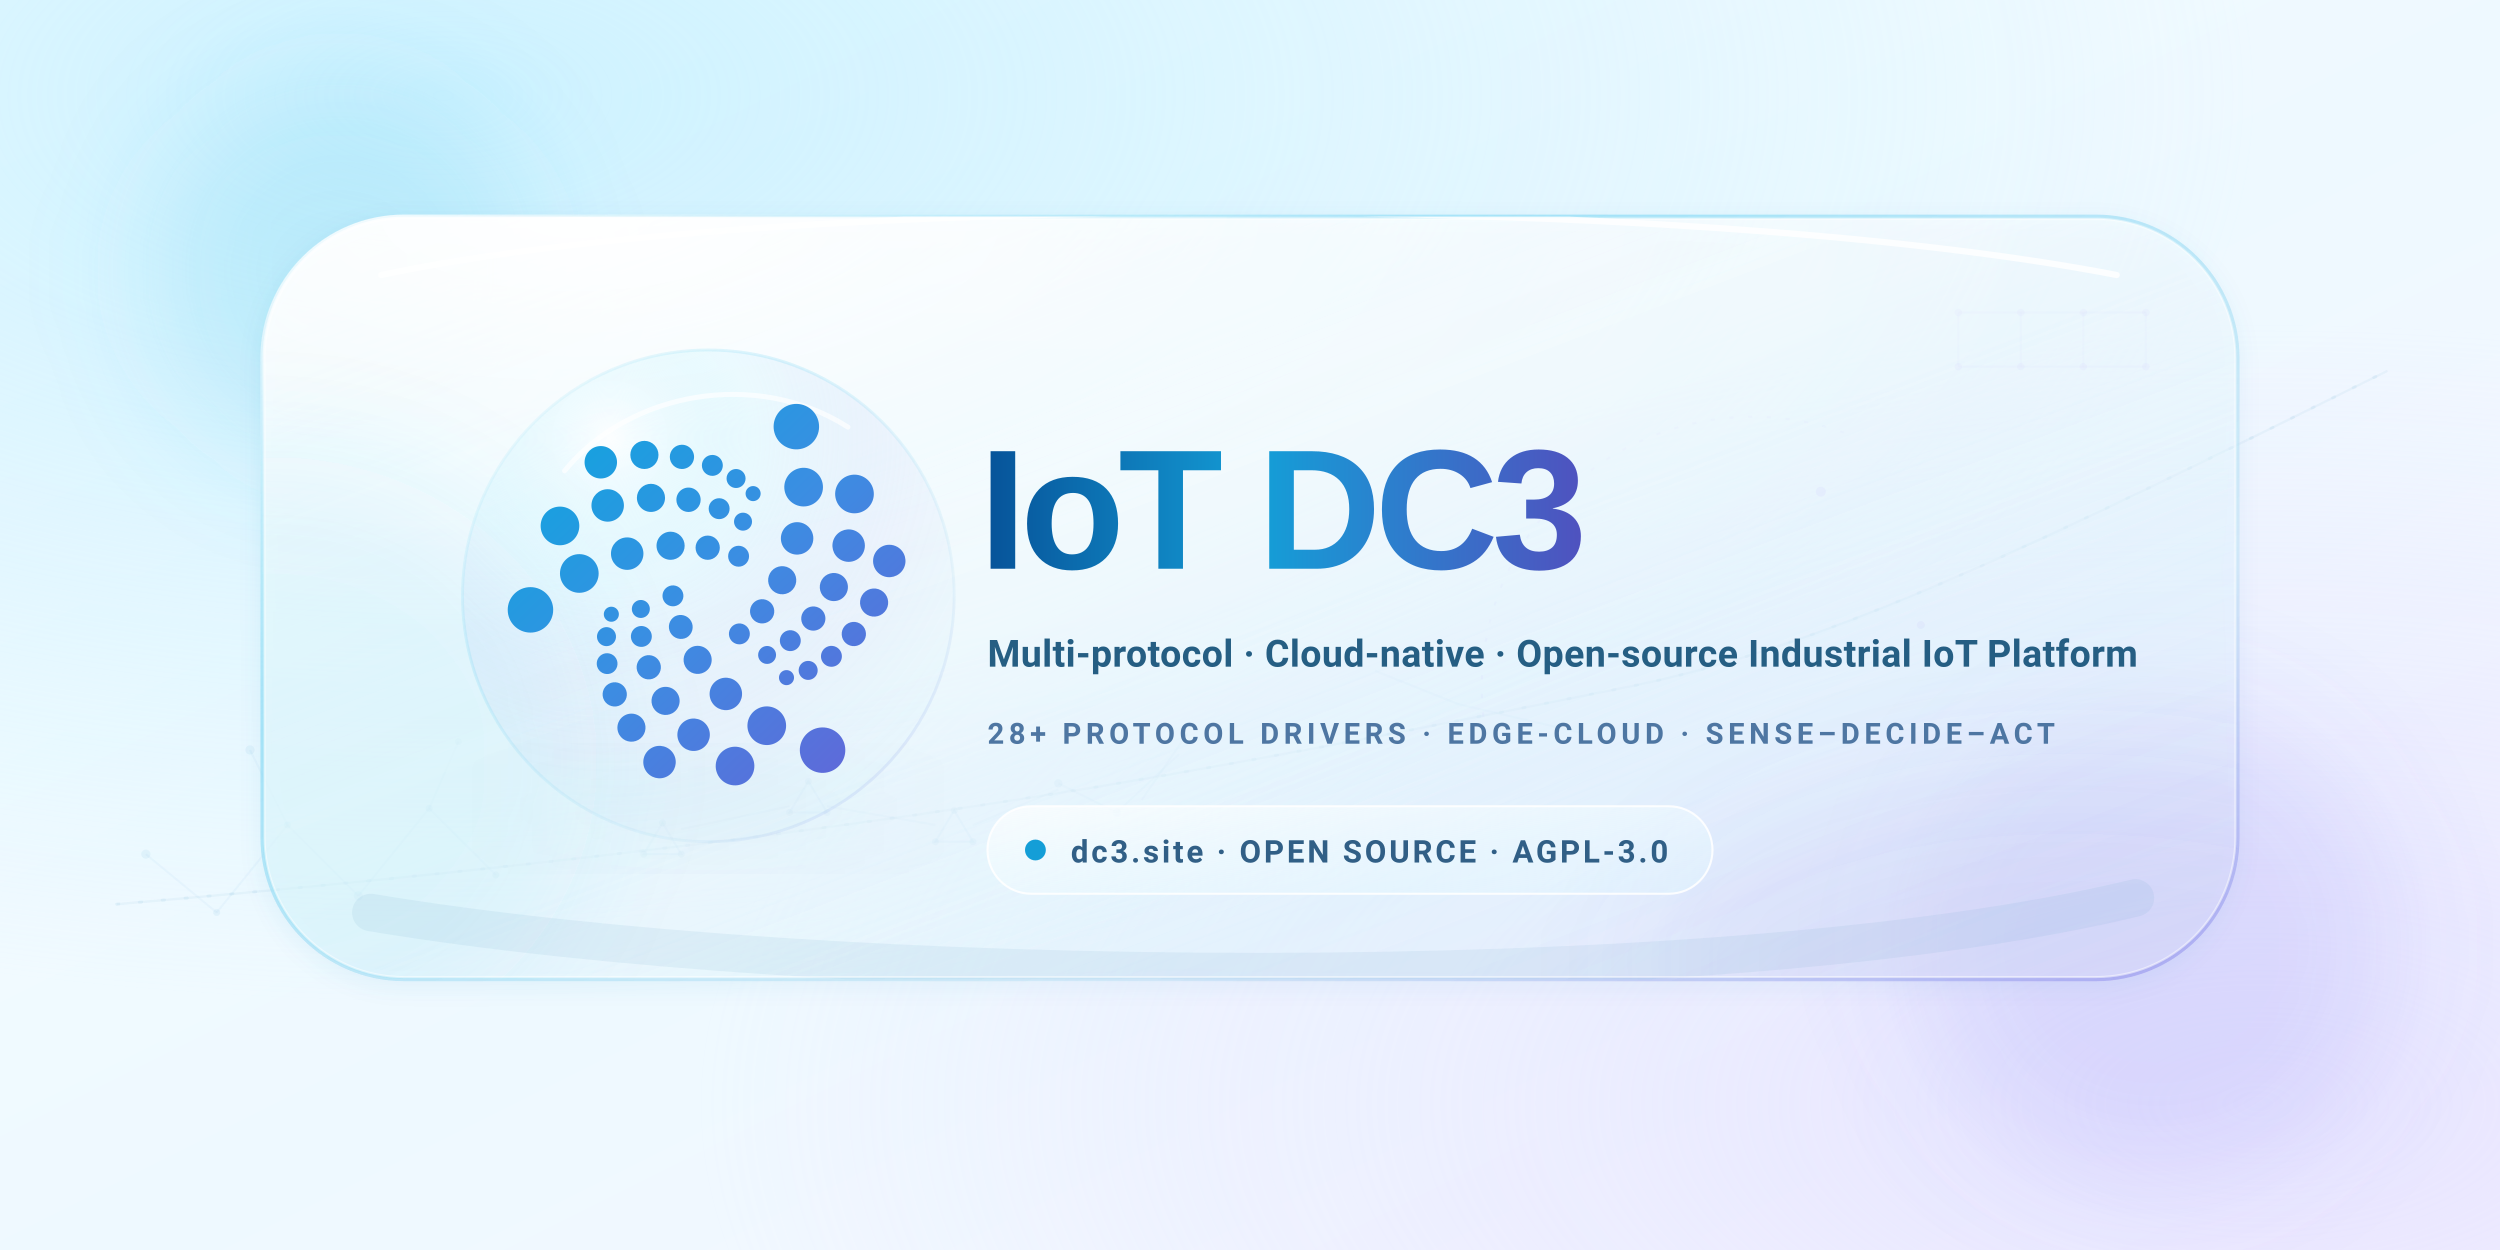
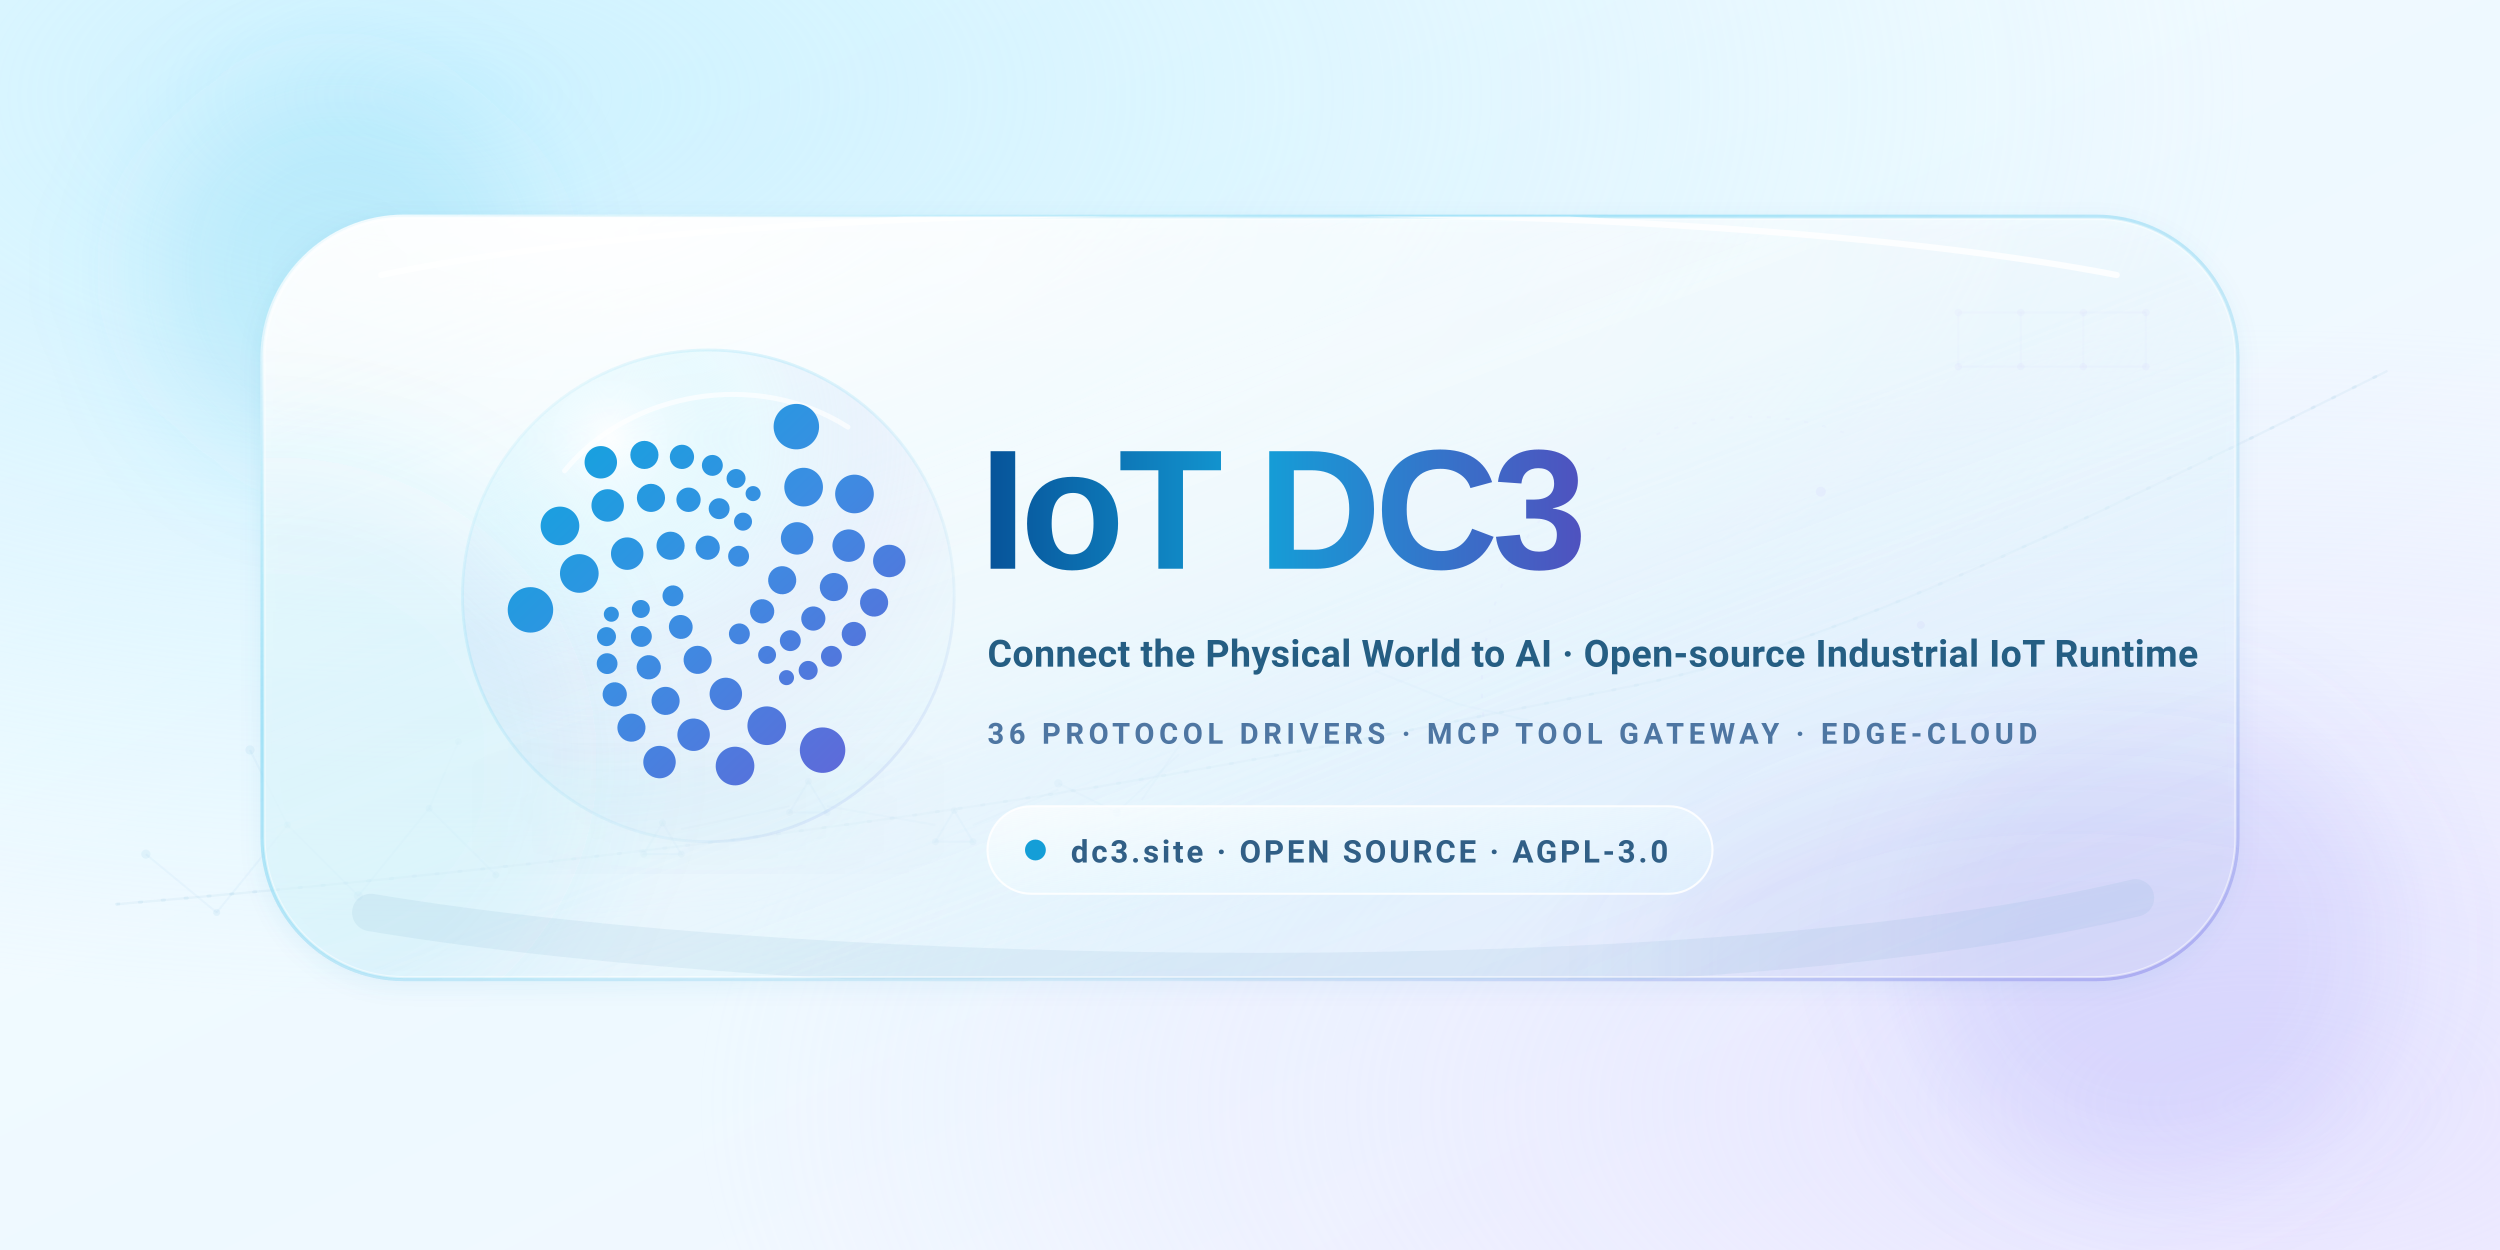
<svg xmlns="http://www.w3.org/2000/svg" width="1200" height="600" viewBox="0 0 1200 600" font-family="'Segoe UI','PingFang SC',Roboto,Arial,sans-serif">
  <defs>
    <linearGradient id="bg" x1="0" y1="0" x2="1" y2="1">
      <stop offset="0" stop-color="#f9fdff" />
      <stop offset="0.52" stop-color="#eef9ff" />
      <stop offset="1" stop-color="#f8f6ff" />
    </linearGradient>
    <radialGradient id="bg-cyan" cx="0.18" cy="0.08" r="0.72">
      <stop offset="0" stop-color="#bdeeff" stop-opacity="0.72" />
      <stop offset="1" stop-color="#bdeeff" stop-opacity="0" />
    </radialGradient>
    <radialGradient id="bg-violet" cx="0.9" cy="0.88" r="0.62">
      <stop offset="0" stop-color="#ddd9ff" stop-opacity="0.58" />
      <stop offset="1" stop-color="#ddd9ff" stop-opacity="0" />
    </radialGradient>
    <linearGradient id="word" x1="0" y1="0" x2="1" y2="0">
      <stop offset="0" stop-color="#07549a" />
      <stop offset="0.46" stop-color="#149ed7" />
      <stop offset="1" stop-color="#4f52bf" />
    </linearGradient>
    <linearGradient id="logoword" x1="0" y1="0" x2="1" y2="1">
      <stop offset="0" stop-color="#08a9de" />
      <stop offset="0.5" stop-color="#3c8de2" />
      <stop offset="1" stop-color="#6662d7" />
    </linearGradient>
    <radialGradient id="logo-lens" cx="0.3" cy="0.18" r="0.86">
      <stop offset="0" stop-color="#ffffff" stop-opacity="0.7" />
      <stop offset="0.34" stop-color="#b9f0ff" stop-opacity="0.2" />
      <stop offset="0.72" stop-color="#8e9cec" stop-opacity="0.07" />
      <stop offset="1" stop-color="#55bfe8" stop-opacity="0.015" />
    </radialGradient>
    <linearGradient id="glass-base" x1="0" y1="0" x2="1" y2="1">
      <stop offset="0" stop-color="#ffffff" stop-opacity="0.84" />
      <stop offset="0.42" stop-color="#f8fdff" stop-opacity="0.61" />
      <stop offset="0.72" stop-color="#dff5ff" stop-opacity="0.42" />
      <stop offset="1" stop-color="#ebe9ff" stop-opacity="0.48" />
    </linearGradient>
    <radialGradient id="glass-light" cx="0.16" cy="0" r="0.76">
      <stop offset="0" stop-color="#ffffff" stop-opacity="0.96" />
      <stop offset="0.38" stop-color="#ffffff" stop-opacity="0.34" />
      <stop offset="1" stop-color="#ffffff" stop-opacity="0" />
    </radialGradient>
    <linearGradient id="glass-border" x1="0" y1="0" x2="1" y2="1">
      <stop offset="0" stop-color="#ffffff" stop-opacity="0.98" />
      <stop offset="0.34" stop-color="#80d8f4" stop-opacity="0.62" />
      <stop offset="0.72" stop-color="#b8dff3" stop-opacity="0.5" />
      <stop offset="1" stop-color="#8c89ec" stop-opacity="0.58" />
    </linearGradient>
    <linearGradient id="glass-sheen" x1="0" y1="0" x2="0" y2="1">
      <stop offset="0" stop-color="#ffffff" stop-opacity="0.92" />
      <stop offset="0.38" stop-color="#ffffff" stop-opacity="0.18" />
      <stop offset="1" stop-color="#ffffff" stop-opacity="0" />
    </linearGradient>
    <linearGradient id="pill-fill" x1="0" y1="0" x2="1" y2="1">
      <stop offset="0" stop-color="#ffffff" stop-opacity="0.72" />
      <stop offset="1" stop-color="#dff6ff" stop-opacity="0.38" />
    </linearGradient>
    <filter id="glass-shadow" x="-20%" y="-30%" width="140%" height="170%">
      <feDropShadow dx="0" dy="22" stdDeviation="25" flood-color="#0c5999" flood-opacity="0.15" />
      <feDropShadow dx="0" dy="3" stdDeviation="5" flood-color="#2c7fba" flood-opacity="0.11" />
    </filter>
    <filter id="soft-blur" x="-80%" y="-80%" width="260%" height="260%">
      <feGaussianBlur stdDeviation="28" />
    </filter>
    <clipPath id="glass-clip">
      <rect x="126" y="104" width="948" height="366" rx="68" />
    </clipPath>
  </defs>
  <rect width="1200" height="600" fill="url(#bg)" />
  <rect width="1200" height="600" fill="url(#bg-cyan)" />
  <rect width="1200" height="600" fill="url(#bg-violet)" />
  <circle cx="163" cy="130" r="92" fill="#4bc4ed" fill-opacity="0.18" filter="url(#soft-blur)" />
  <circle cx="1035" cy="454" r="116" fill="#817cf0" fill-opacity="0.15" filter="url(#soft-blur)" />
  <g id="dc3-protocol-mesh">
    <path d="M56 434 C 220 420, 400 400, 560 372 C 640 358, 700 346, 780 330 C 880 310, 980 260, 1146 178" fill="none" stroke="#7db8dd" stroke-opacity="0.09" stroke-width="1.1" />
    <path d="M56 434 C 220 420, 400 400, 560 372 C 640 358, 700 346, 780 330 C 880 310, 980 260, 1146 178" fill="none" stroke="#7db8dd" stroke-opacity="0.12" stroke-width="1.5" stroke-dasharray="1 10" stroke-linecap="round" />
    <line x1="70" y1="410" x2="104" y2="438" stroke="#7db8dd" stroke-opacity="0.07" stroke-width="1" />
    <line x1="104" y1="438" x2="138" y2="396" stroke="#7db8dd" stroke-opacity="0.07" stroke-width="1" />
    <line x1="138" y1="396" x2="172" y2="430" stroke="#7db8dd" stroke-opacity="0.07" stroke-width="1" />
    <line x1="172" y1="430" x2="206" y2="388" stroke="#7db8dd" stroke-opacity="0.07" stroke-width="1" />
    <line x1="206" y1="388" x2="238" y2="420" stroke="#7db8dd" stroke-opacity="0.07" stroke-width="1" />
    <line x1="120" y1="360" x2="138" y2="396" stroke="#7db8dd" stroke-opacity="0.07" stroke-width="1" />
    <line x1="220" y1="356" x2="206" y2="388" stroke="#7db8dd" stroke-opacity="0.07" stroke-width="1" />
    <path d="M318 395 L327 410 L309 410 Z" fill="none" stroke="#7db8dd" stroke-opacity="0.10" />
    <path d="M388 375 L397 390 L379 390 Z" fill="none" stroke="#7db8dd" stroke-opacity="0.10" />
    <path d="M458 389 L467 404 L449 404 Z" fill="none" stroke="#7db8dd" stroke-opacity="0.10" />
    <line x1="327" y1="398" x2="379" y2="387" stroke="#7db8dd" stroke-opacity="0.08" stroke-width="1" />
    <line x1="397" y1="387" x2="449" y2="396" stroke="#7db8dd" stroke-opacity="0.08" stroke-width="1" />
    <line x1="467" y1="396" x2="508" y2="379" stroke="#7db8dd" stroke-opacity="0.08" stroke-width="1" />
    <line x1="508" y1="376" x2="536" y2="390" stroke="#7db8dd" stroke-opacity="0.08" stroke-width="1" />
    <line x1="548" y1="384" x2="570" y2="352" stroke="#7db8dd" stroke-opacity="0.08" stroke-width="1" />
    <line x1="536" y1="390" x2="566" y2="362" stroke="#7db8dd" stroke-opacity="0.07" stroke-width="1" />
    <line x1="940" y1="150" x2="970" y2="150" stroke="#a88ff5" stroke-opacity="0.08" stroke-width="1" />
    <line x1="940" y1="150" x2="940" y2="176" stroke="#a88ff5" stroke-opacity="0.07" stroke-width="1" />
    <line x1="940" y1="176" x2="970" y2="176" stroke="#a88ff5" stroke-opacity="0.08" stroke-width="1" />
    <line x1="970" y1="150" x2="1000" y2="150" stroke="#a88ff5" stroke-opacity="0.08" stroke-width="1" />
    <line x1="970" y1="150" x2="970" y2="176" stroke="#a88ff5" stroke-opacity="0.07" stroke-width="1" />
    <line x1="970" y1="176" x2="1000" y2="176" stroke="#a88ff5" stroke-opacity="0.08" stroke-width="1" />
    <line x1="1000" y1="150" x2="1030" y2="150" stroke="#a88ff5" stroke-opacity="0.08" stroke-width="1" />
    <line x1="1000" y1="150" x2="1000" y2="176" stroke="#a88ff5" stroke-opacity="0.07" stroke-width="1" />
    <line x1="1000" y1="176" x2="1030" y2="176" stroke="#a88ff5" stroke-opacity="0.08" stroke-width="1" />
    <line x1="1030" y1="150" x2="1030" y2="176" stroke="#a88ff5" stroke-opacity="0.07" stroke-width="1" />
    <path d="M712 344 A 130 130 0 0 1 886 208" fill="none" stroke="#a88ff5" stroke-opacity="0.09" stroke-dasharray="2 7" />
    <line x1="660" y1="322" x2="700" y2="338" stroke="#7db8dd" stroke-opacity="0.08" stroke-width="1" />
    <line x1="700" y1="338" x2="760" y2="352" stroke="#7db8dd" stroke-opacity="0.07" stroke-width="1" />
    <circle cx="70" cy="410" r="2.2" fill="#7db8dd" fill-opacity="0.11" />
    <circle cx="104" cy="438" r="1.7" fill="#7db8dd" fill-opacity="0.11" />
    <circle cx="138" cy="396" r="1.7" fill="#7db8dd" fill-opacity="0.11" />
    <circle cx="172" cy="430" r="2.2" fill="#7db8dd" fill-opacity="0.11" />
    <circle cx="206" cy="388" r="1.7" fill="#7db8dd" fill-opacity="0.11" />
    <circle cx="238" cy="420" r="1.7" fill="#7db8dd" fill-opacity="0.11" />
    <circle cx="120" cy="360" r="2.2" fill="#7db8dd" fill-opacity="0.11" />
    <circle cx="220" cy="356" r="1.7" fill="#7db8dd" fill-opacity="0.11" />
    <circle cx="318" cy="395" r="1.7" fill="#7db8dd" fill-opacity="0.12" />
    <circle cx="327" cy="410" r="1.7" fill="#7db8dd" fill-opacity="0.12" />
    <circle cx="309" cy="410" r="1.7" fill="#7db8dd" fill-opacity="0.12" />
    <circle cx="388" cy="375" r="1.7" fill="#7db8dd" fill-opacity="0.12" />
    <circle cx="397" cy="390" r="1.7" fill="#7db8dd" fill-opacity="0.12" />
    <circle cx="379" cy="390" r="1.7" fill="#7db8dd" fill-opacity="0.12" />
    <circle cx="458" cy="389" r="1.7" fill="#7db8dd" fill-opacity="0.12" />
    <circle cx="467" cy="404" r="1.7" fill="#7db8dd" fill-opacity="0.12" />
    <circle cx="449" cy="404" r="1.7" fill="#7db8dd" fill-opacity="0.12" />
    <circle cx="508" cy="376" r="2.0" fill="#7db8dd" fill-opacity="0.13" />
    <circle cx="536" cy="390" r="2.0" fill="#7db8dd" fill-opacity="0.13" />
    <circle cx="940" cy="150" r="1.8" fill="#a88ff5" fill-opacity="0.12" />
    <circle cx="940" cy="176" r="1.8" fill="#a88ff5" fill-opacity="0.12" />
    <circle cx="970" cy="150" r="1.8" fill="#a88ff5" fill-opacity="0.12" />
    <circle cx="970" cy="176" r="1.8" fill="#a88ff5" fill-opacity="0.12" />
    <circle cx="1000" cy="150" r="1.8" fill="#a88ff5" fill-opacity="0.12" />
    <circle cx="1000" cy="176" r="1.8" fill="#a88ff5" fill-opacity="0.12" />
    <circle cx="1030" cy="150" r="1.8" fill="#a88ff5" fill-opacity="0.12" />
    <circle cx="1030" cy="176" r="1.8" fill="#a88ff5" fill-opacity="0.12" />
    <circle cx="874" cy="236" r="2.4" fill="#a88ff5" fill-opacity="0.16" />
    <circle cx="922" cy="300" r="1.9" fill="#a88ff5" fill-opacity="0.13" />
  </g>
  <g filter="url(#glass-shadow)">
    <rect x="126" y="104" width="948" height="366" rx="68" fill="url(#glass-base)" stroke="url(#glass-border)" stroke-width="2" />
  </g>
  <g clip-path="url(#glass-clip)">
    <rect x="126" y="104" width="948" height="366" fill="url(#glass-light)" />
    <ellipse cx="292" cy="93" rx="298" ry="128" fill="url(#glass-sheen)" opacity="0.74" />
    <ellipse cx="994" cy="462" rx="204" ry="92" fill="#7474e7" fill-opacity="0.09" filter="url(#soft-blur)" />
    <ellipse cx="130" cy="366" rx="156" ry="146" fill="#42c8ee" fill-opacity="0.1" filter="url(#soft-blur)" />
    <path d="M183 132 C 372 92, 809 92, 1016 132" fill="none" stroke="#ffffff" stroke-opacity="0.83" stroke-width="3" stroke-linecap="round" />
    <path d="M178 438 C 393 474, 822 480, 1025 431" fill="none" stroke="#609ac7" stroke-opacity="0.1" stroke-width="18" stroke-linecap="round" />
  </g>
  <rect x="127" y="105" width="946" height="364" rx="67" fill="none" stroke="#ffffff" stroke-opacity="0.5" />
  <ellipse cx="340" cy="388" rx="82" ry="12" fill="#286caa" fill-opacity="0.08" filter="url(#soft-blur)" />
  <circle cx="340" cy="286" r="118" fill="url(#logo-lens)" stroke="url(#glass-border)" stroke-opacity="0.42" stroke-width="1.4" />
  <path d="M271 226 C 302 188, 363 177, 407 205" fill="none" stroke="#ffffff" stroke-opacity="0.67" stroke-width="2.4" stroke-linecap="round" />
  <g transform="translate(-112,60) scale(0.75)">
    <g transform="translate(474,178) scale(0.24)" fill="url(#logoword)">
      <path d="M655.509 261.369a20.109 20.109 0 1 0 0-40.223 20.109 20.109 0 0 0 0 40.223M610.044 226.394a25.356 25.356 0 1 0 0-50.712 25.356 25.356 0 0 0 0 50.712M628.794 292.121a23.998 23.998 0 1 0 0 47.995 23.998 23.998 0 0 0 0-47.995M546.646 193.966a27.903 27.903 0 1 0 0-55.805 27.903 27.903 0 0 0 0 55.805M537.027 281.483a27.908 27.908 0 1 0 55.816 0 27.908 27.908 0 0 0-55.816 0M616.809 436.176a27.908 27.908 0 1 0 0-55.816 27.908 27.908 0 0 0 0 55.816M465.326 175.677a32.354 32.354 0 1 0 0-64.703 32.354 32.354 0 0 0 0 64.703M566.755 385.533a32.349 32.349 0 1 0-64.698 0 32.349 32.349 0 1 0 64.703 0M450.905 257.947a32.349 32.349 0 1 0 64.703 0 32.354 32.354 0 1 0-64.703 0M365.648 175.677a37.527 37.527 0 1 0-0.011-75.054 37.527 37.527 0 0 0 0.011 75.054M345.613 252.265a37.527 37.527 0 1 0 75.049-0.005 37.527 37.527 0 0 0-75.049 0M435.874 342.838a37.527 37.527 0 1 0 0 75.049 37.527 37.527 0 0 0 0-75.049M249.352 201.033a43.279 43.279 0 0 0 43.279-43.284 43.279 43.279 0 0 0-43.279-43.279 43.279 43.279 0 1 0 0 86.562M224.431 272.84a43.284 43.284 0 1 0 43.279-43.284 43.284 43.284 0 0 0-43.279 43.284M276.459 401.376a43.284 43.284 0 1 0 86.568 0 43.284 43.284 0 0 0-86.568 0M140.49 379.05c28.476 0 51.561-23.08 51.561-51.561 0-28.476-23.085-51.561-51.561-51.561s-51.561 23.085-51.561 51.561 23.08 51.561 51.561 51.561M192.05 402.687c-28.481 0-51.566 23.085-51.566 51.561s23.085 51.571 51.561 51.571 51.571-23.096 51.571-51.571c0-28.476-23.09-51.561-51.571-51.561M61.758 490.676C28.279 490.676 1.135 517.82 1.135 551.305c0 33.49 27.144 60.634 60.634 60.634 33.49 0 60.634-27.144 60.634-60.634 0-33.479-27.144-60.628-60.634-60.628M294.944 553.034a20.109 20.109 0 1 0-34.949 19.902 20.109 20.109 0 0 0 34.949-19.902M252.472 600.372a25.361 25.361 0 1 0 25.096 44.064 25.361 25.361 0 0 0-25.096-44.064M367.616 569.997a23.998 23.998 0 1 0-23.743-41.703 23.998 23.998 0 0 0 23.743 41.703M279.823 719.044a27.903 27.903 0 1 0-27.627-48.494 27.908 27.908 0 0 0 27.621 48.494M333.002 635.591a27.908 27.908 0 1 0 48.494-27.621 27.908 27.908 0 0 0-48.494 27.621M427.926 489.7a27.903 27.903 0 1 0 27.627 48.494 27.903 27.903 0 1 0-27.627-48.494M314.617 760.699a32.349 32.349 0 1 0-56.219 32.025 32.349 32.349 0 0 0 56.219-32.025M478.786 624.916a32.365 32.365 0 0 0-32.025-56.224 32.359 32.359 0 0 0 32.031 56.224M393.243 732.515a32.354 32.354 0 1 0-32.036-56.224 32.354 32.354 0 0 0 32.036 56.224M363.955 847.315a37.527 37.527 0 1 0-65.212 37.145 37.527 37.527 0 0 0 65.207-37.145M440.421 826.814a37.527 37.527 0 1 0-37.151-65.212 37.527 37.527 0 0 0 37.151 65.212M525.625 717.585a37.527 37.527 0 1 0-37.145-65.207 37.527 37.527 0 0 0 37.14 65.207M384.52 919.626a43.284 43.284 0 1 0 42.854 75.219 43.284 43.284 0 0 0-42.854-75.219M475.433 846.705a43.284 43.284 0 1 0 42.849 75.224 43.284 43.284 0 0 0-42.849-75.224M604.213 813.098a43.284 43.284 0 1 0-42.854-75.224 43.284 43.284 0 0 0 42.854 75.224M581.791 923.011c-24.74 14.092-33.373 45.581-19.286 70.322 14.097 24.746 45.581 33.378 70.327 19.281 24.74-14.092 33.373-45.576 19.286-70.322-14.097-24.746-45.587-33.373-70.327-19.281M666.417 815.47c-24.746 14.092-33.378 45.576-19.286 70.322 14.097 24.746 45.576 33.378 70.327 19.281 24.74-14.092 33.373-45.581 19.281-70.322-14.092-24.746-45.581-33.378-70.322-19.281M810.748 872.756c-29.096 16.575-39.246 53.593-22.671 82.689 16.575 29.096 53.588 39.246 82.695 22.671 29.091-16.575 39.246-53.598 22.671-82.689-16.575-29.091-53.603-39.252-82.695-22.671M754.561 714.566a20.109 20.109 0 1 0-20.002 34.896 20.109 20.109 0 0 0 20.002-34.896M789.456 734.569a25.361 25.361 0 1 0 25.218-44.005 25.361 25.361 0 0 0-25.218 44.005M704.83 650.781a23.998 23.998 0 1 0-23.876 41.639 23.998 23.998 0 0 0 23.876-41.634M850.058 699.169a27.908 27.908 0 1 0 27.759-48.415 27.908 27.908 0 0 0-27.759 48.415M768.584 609.216a27.903 27.903 0 1 0-27.749 48.42 27.903 27.903 0 1 0 27.749-48.42M605.03 639.602a27.903 27.903 0 1 0 27.749-48.42 27.903 27.903 0 1 0-27.749 48.42M940.186 587.643a32.349 32.349 0 1 0-32.174 56.134 32.349 32.349 0 0 0 32.174-56.134M651.54 539.112a32.349 32.349 0 0 0 11.986 44.154 32.349 32.349 0 1 0 32.174-56.134 32.354 32.354 0 0 0-44.159 11.98M799.654 602.335a32.354 32.354 0 1 0 32.174-56.14 32.354 32.354 0 0 0-32.174 56.134M996.814 499.245a37.517 37.517 0 0 0-51.211 13.896 37.527 37.527 0 1 0 51.211-13.896M851.798 522.781a37.527 37.527 0 1 0 37.32-65.112 37.527 37.527 0 0 0-37.32 65.112M714.439 504.837a37.517 37.517 0 0 0 51.205-13.896 37.527 37.527 0 1 0-51.211 13.896M1040.501 383.602a43.284 43.284 0 1 0-43.04 75.107 43.284 43.284 0 0 0 43.045-75.102M888.477 417.41a43.289 43.289 0 1 0 43.05-75.113 43.289 43.289 0 0 0-43.05 75.113M810.164 382.599a43.284 43.284 0 1 0-75.102-43.045 43.284 43.284 0 0 0 75.102 43.045M900.218 287.038c24.703 14.156 56.214 5.608 70.375-19.101 14.166-24.703 5.608-56.209-19.101-70.369-24.703-14.166-56.214-5.613-70.375 19.09-14.161 24.709-5.608 56.214 19.101 70.375M815.884 179.269c-24.709-14.166-56.219-5.613-70.38 19.095-14.166 24.703-5.608 56.209 19.095 70.369 24.709 14.166 56.219 5.613 70.38-19.09 14.161-24.709 5.608-56.214-19.101-70.375M740.67 115.303c29.054 16.66 66.104 6.6 82.753-22.454s6.6-66.098-22.454-82.753c-29.049-16.649-66.109-6.6-82.748 22.454-16.66 29.049-6.606 66.109 22.443 82.753" />
    </g>
  </g>
  <g aria-label="IoT DC3 brand title">
    <text x="470" y="273" data-max-x="1006" font-family="'Segoe UI Variable Display','Segoe UI',Arial,sans-serif" font-size="82" font-weight="760" letter-spacing="-3" fill="url(#word)">IoT DC3
        </text>
-     <text x="474" y="320" data-max-x="1006" textLength="520" lengthAdjust="spacingAndGlyphs" font-size="18" font-weight="600" letter-spacing="0.2" fill="#255e83">Multi-protocol · Cloud-native · Open-source
-             Industrial IoT Platform
+     <text x="474" y="320" data-max-x="1006" textLength="520" lengthAdjust="spacingAndGlyphs" font-size="18" font-weight="600" letter-spacing="0.2" fill="#255e83">Connect the Physical World to AI · Open-source Industrial IoT Runtime
        </text>
-     <text x="474" y="357" data-max-x="1006" textLength="520" lengthAdjust="spacingAndGlyphs" font-size="14" font-weight="700" letter-spacing="2.2" fill="#4e76a2">28+ PROTOCOL DRIVERS · EDGE-CLOUD · SENSE–DECIDE–ACT
+     <text x="474" y="357" data-max-x="1006" textLength="520" lengthAdjust="spacingAndGlyphs" font-size="14" font-weight="700" letter-spacing="2.2" fill="#4e76a2">36 PROTOCOL DRIVERS · MCP TOOL GATEWAY · EDGE-CLOUD
        </text>
  </g>
  <g aria-label="Project website and license">
    <rect x="474" y="387" width="348" height="42" rx="21" fill="url(#pill-fill)" stroke="#ffffff" stroke-opacity="0.88" />
    <circle cx="497" cy="408" r="5" fill="#149ed7" />
    <text x="514" y="414" data-max-x="812" textLength="284" lengthAdjust="spacingAndGlyphs" font-size="15" font-weight="650" letter-spacing="1.35" fill="#315f86">dc3.site · OPEN SOURCE · AGPL-3.0
        </text>
  </g>
</svg>
